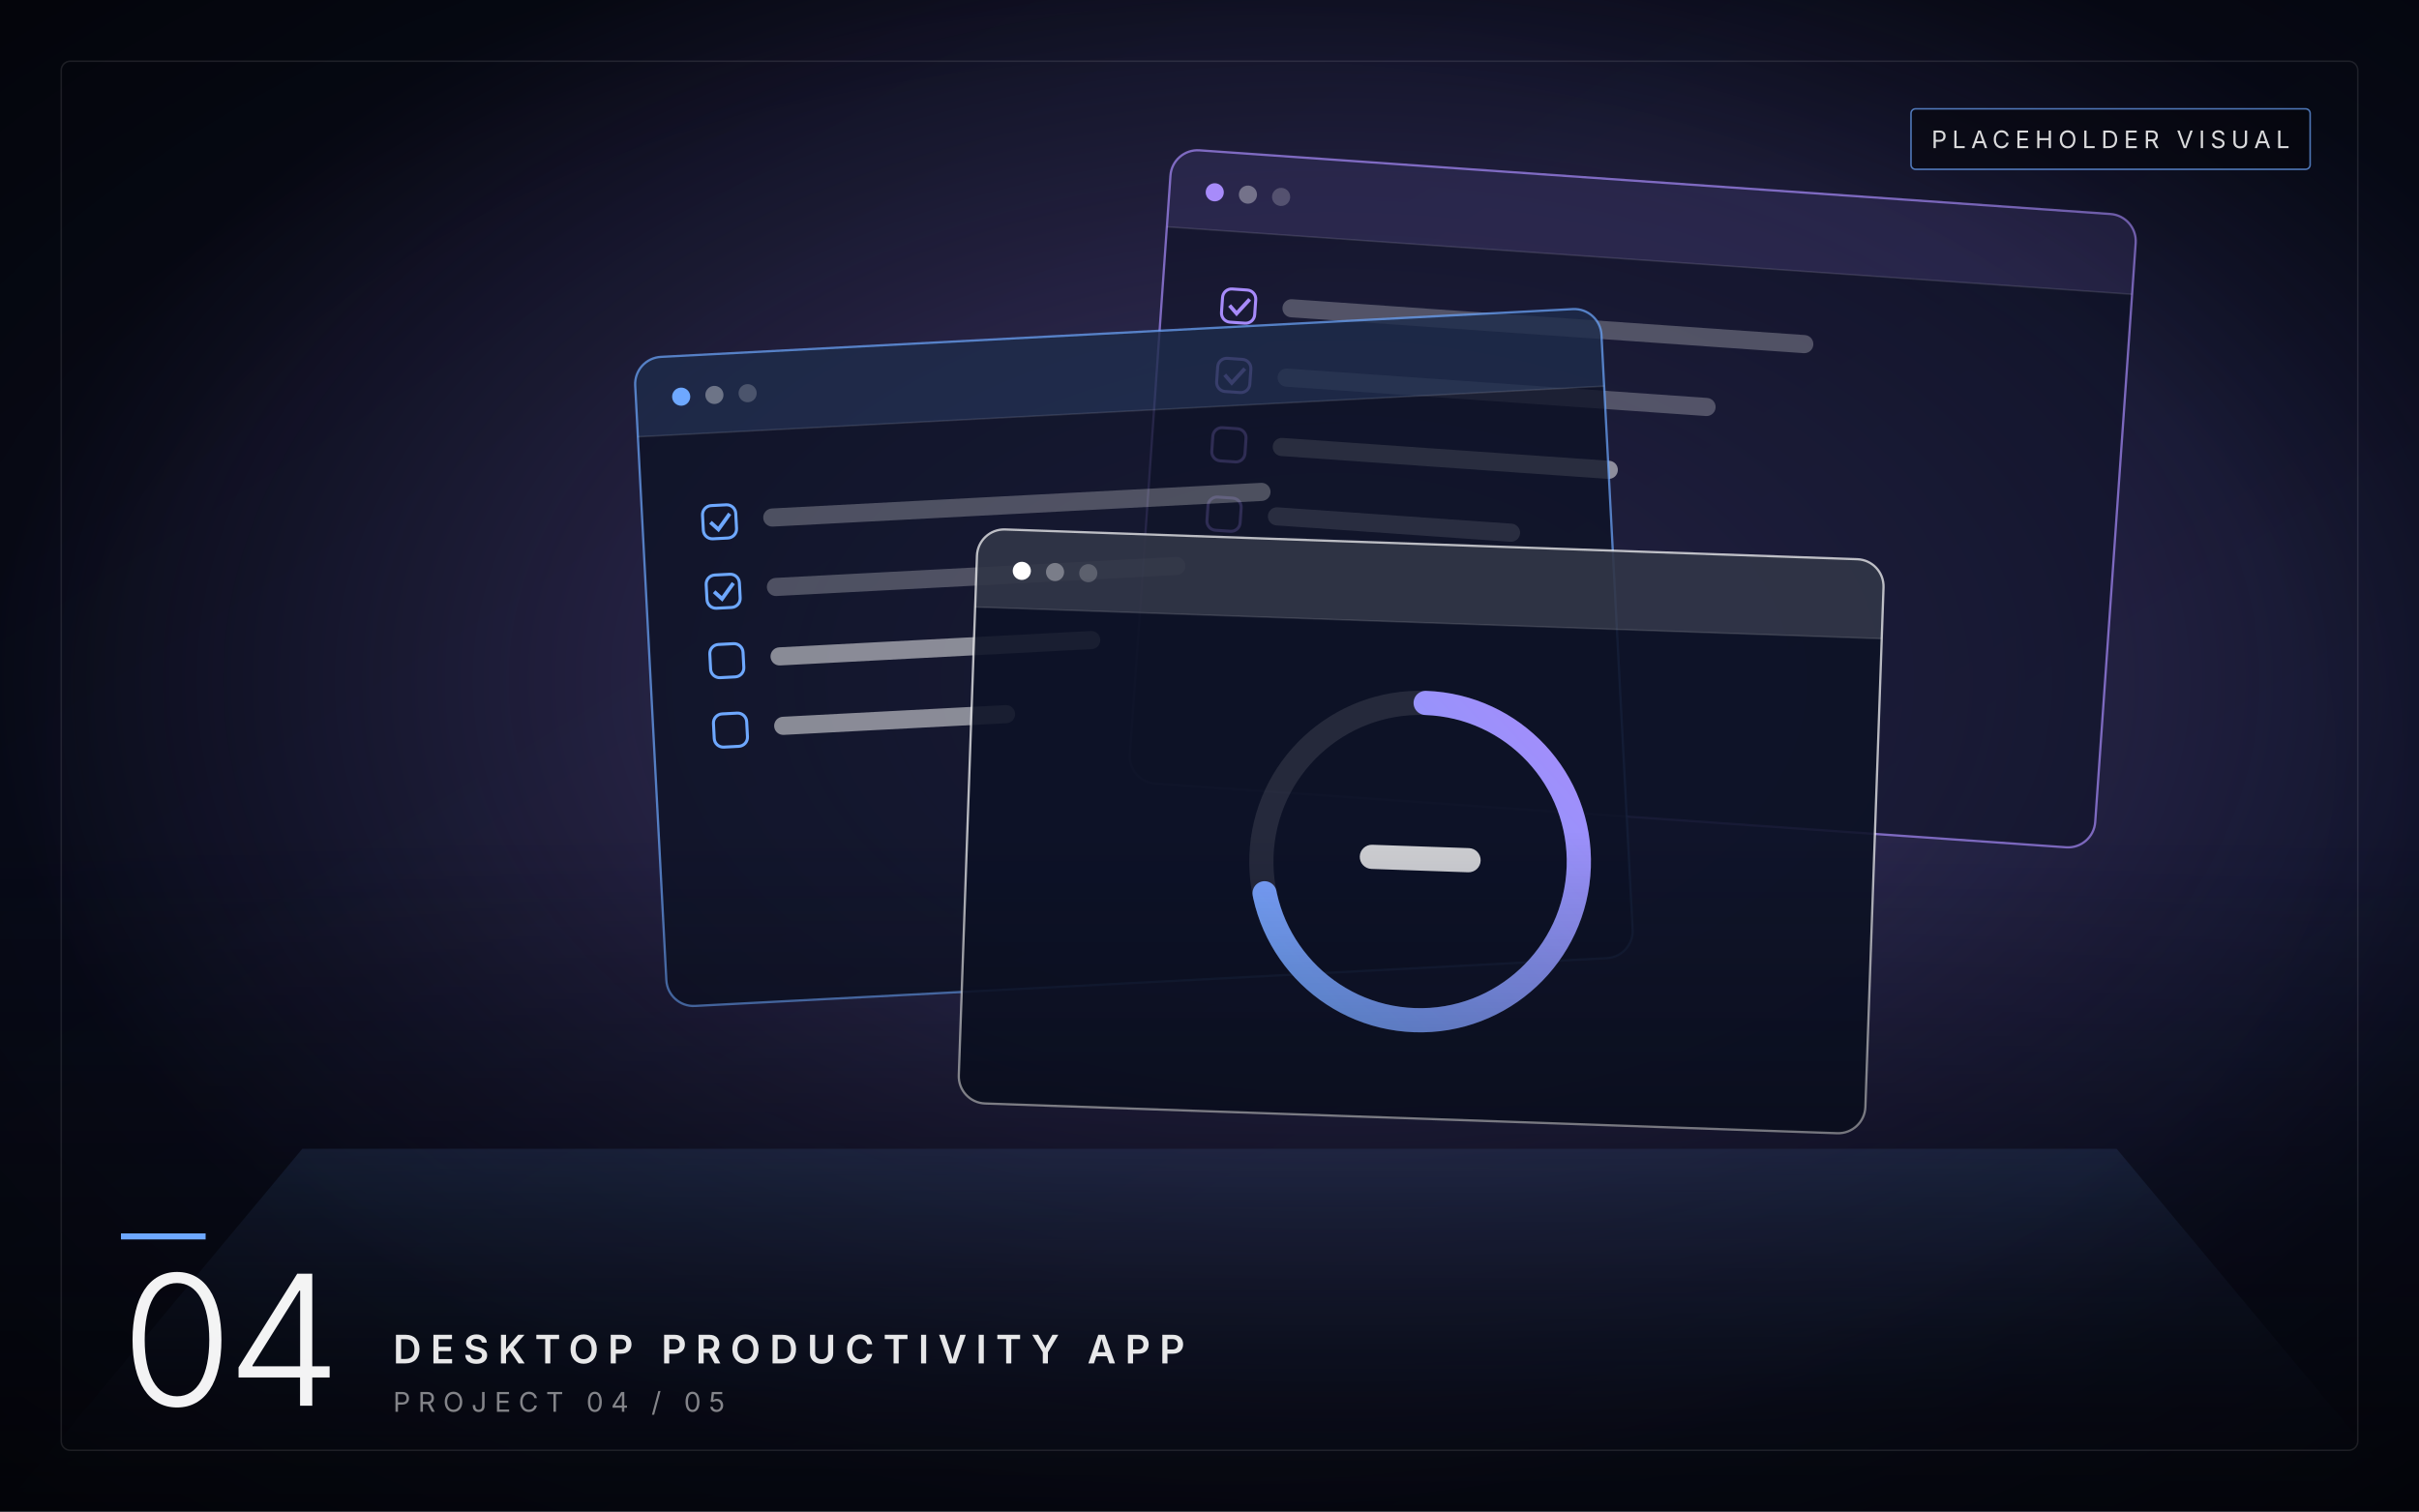
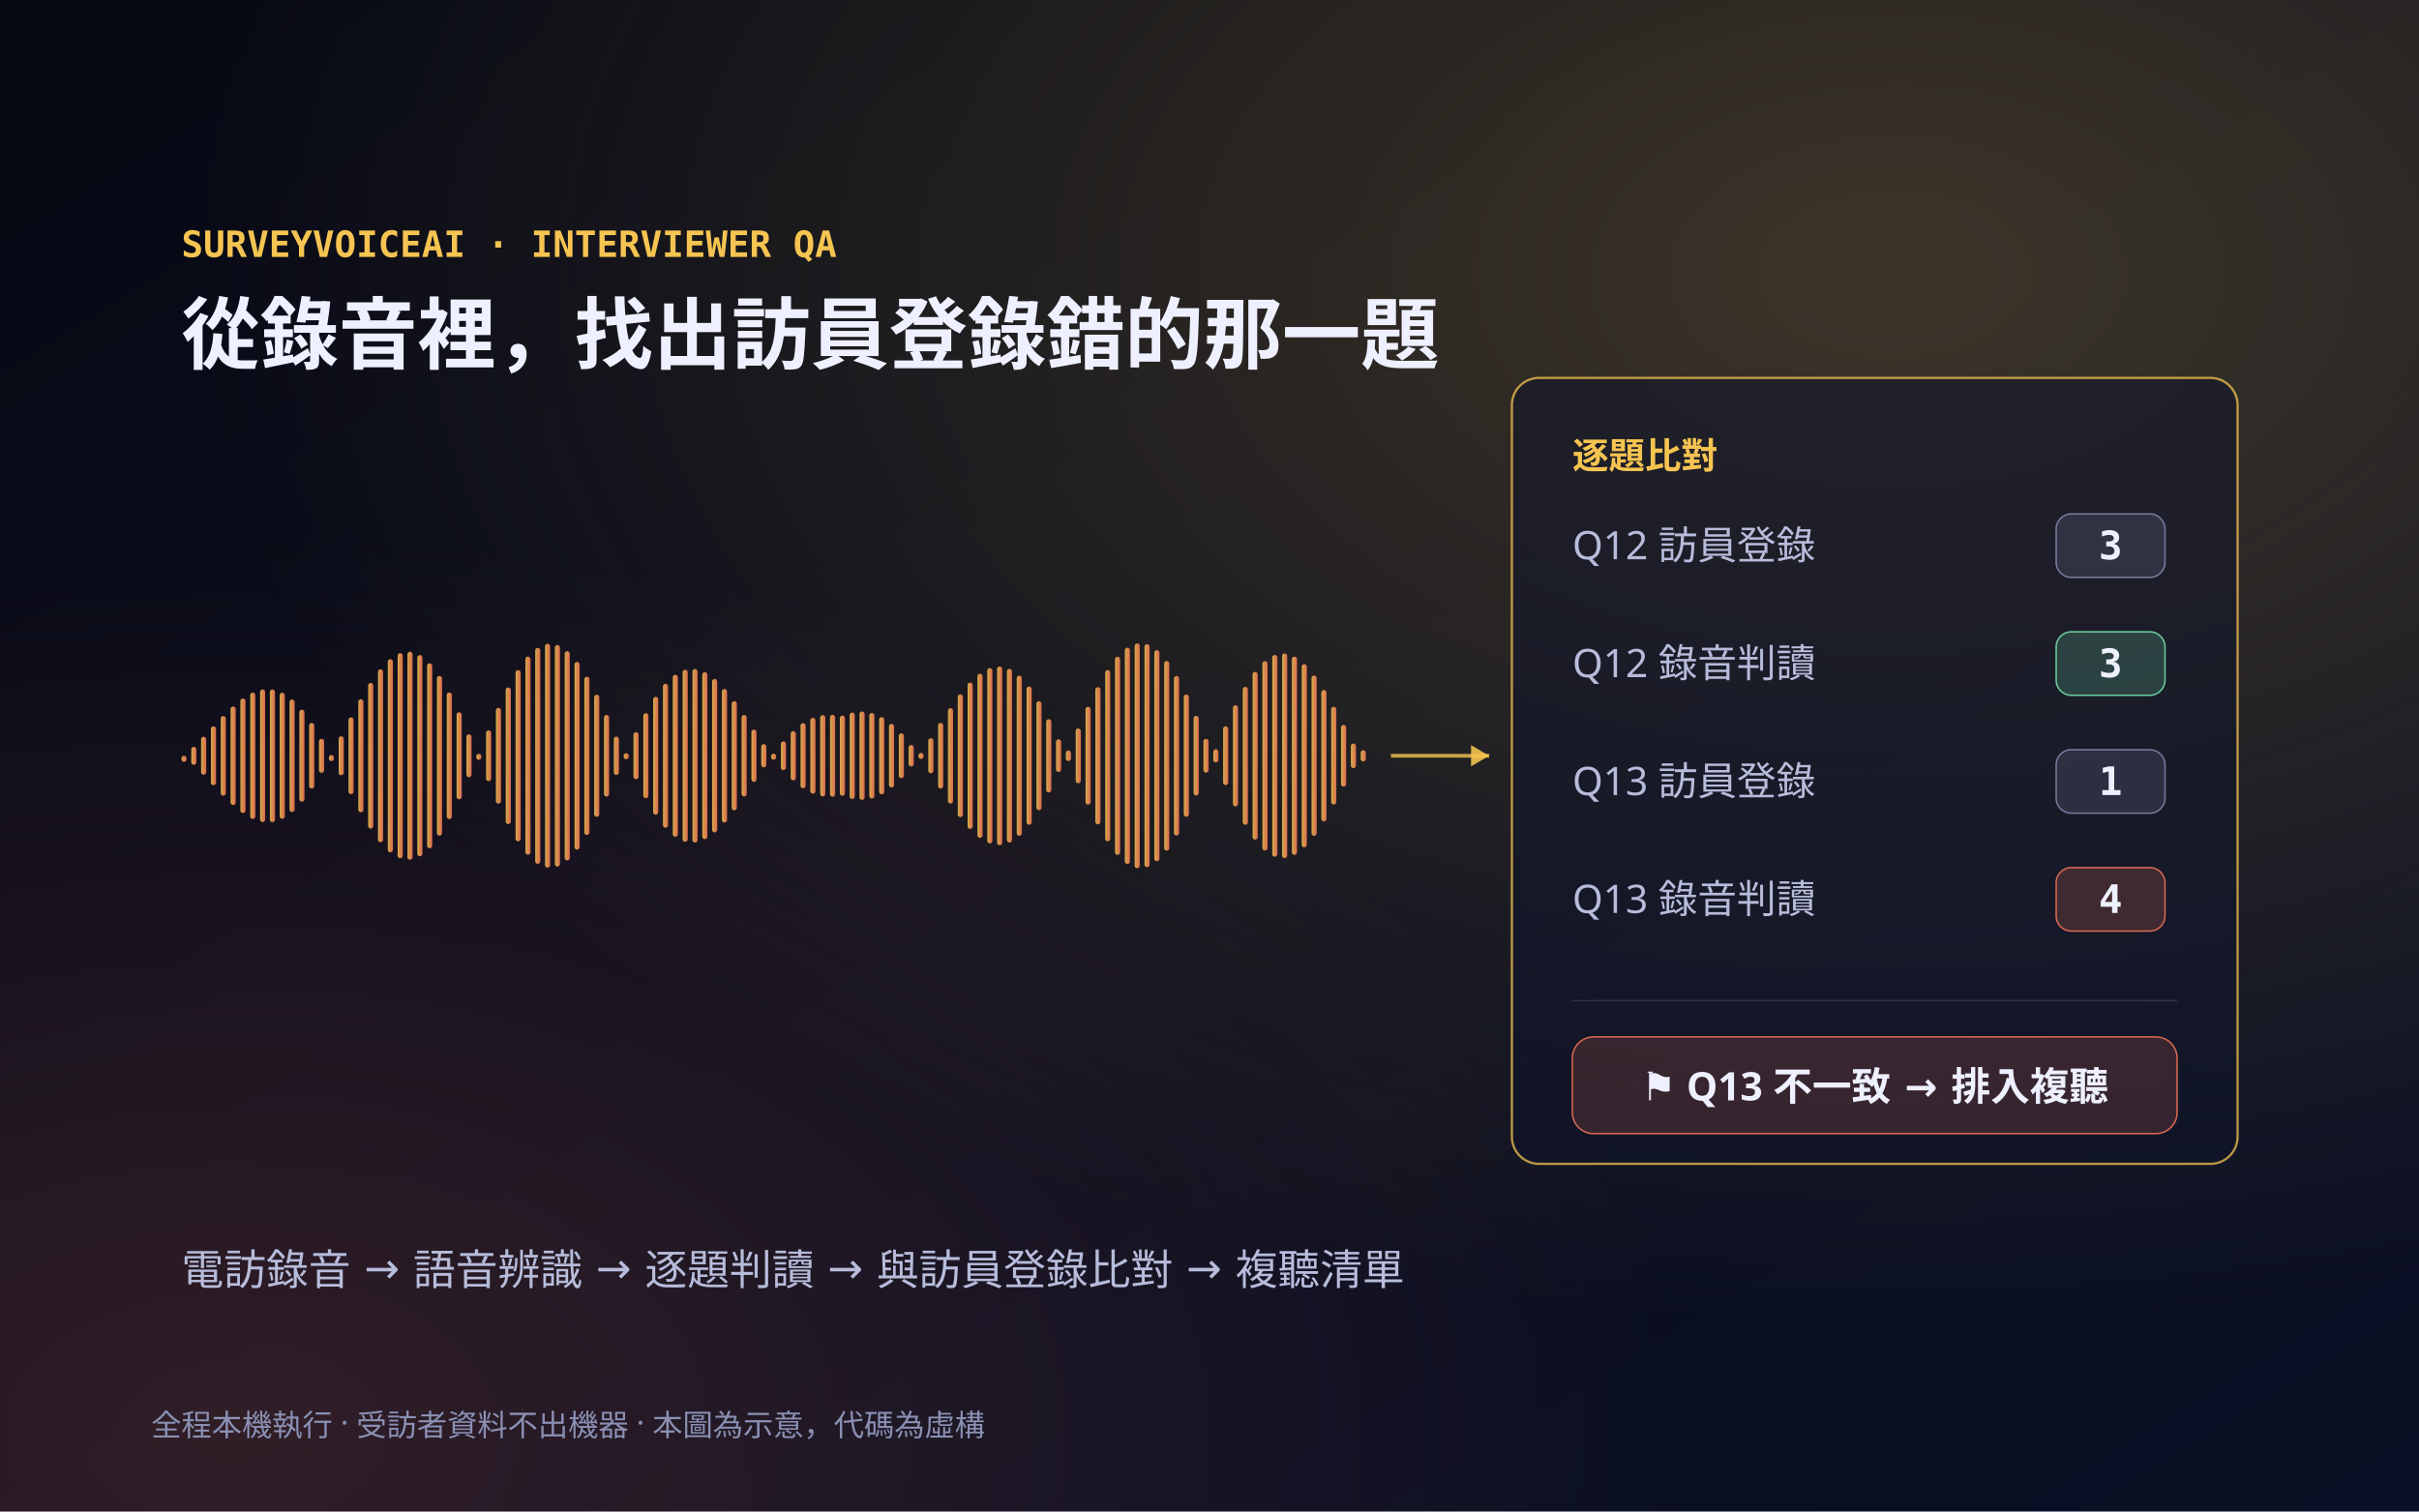
- <svg xmlns="http://www.w3.org/2000/svg" viewBox="0 0 1600 1000" width="1600" height="1000" role="img" aria-label="Project 04 cover placeholder - DESKTOP PRODUCTIVITY APP">
+ <svg xmlns="http://www.w3.org/2000/svg" viewBox="0 0 1600 1000" width="1600" height="1000" role="img" aria-label="SurveyVoiceAI 封面：錄音波形與問卷逐題比對示意">
  <defs>
-     <linearGradient id="c4bg" x1="0" y1="0" x2="1" y2="1">
+     <linearGradient id="cvbg" x1="0" y1="0" x2="1" y2="1">
      <stop offset="0" stop-color="#070914" />
      <stop offset="1" stop-color="#0b1026" />
    </linearGradient>
-     <linearGradient id="c4fade" x1="0" y1="0" x2="0" y2="1">
-       <stop offset="0.55" stop-color="#05060d" stop-opacity="0" />
-       <stop offset="1" stop-color="#05060d" stop-opacity="0.85" />
-     </linearGradient>
-     <radialGradient id="c4vig" cx="0.5" cy="0.5" r="0.75">
-       <stop offset="0.6" stop-color="#000" stop-opacity="0" />
-       <stop offset="1" stop-color="#000" stop-opacity="0.55" />
+     <radialGradient id="cvglow" cx="0.78" cy="0.18" r="0.7">
+       <stop offset="0" stop-color="#F5C451" stop-opacity="0.22" />
+       <stop offset="1" stop-color="#F5C451" stop-opacity="0" />
    </radialGradient>
-     <radialGradient id="c4glow" cx="0.55" cy="0.45" r="0.55">
-       <stop offset="0" stop-color="#A78BFA" stop-opacity="0.35" />
-       <stop offset="1" stop-color="#A78BFA" stop-opacity="0" />
+     <radialGradient id="cvglow2" cx="0.1" cy="0.95" r="0.6">
+       <stop offset="0" stop-color="#FF7A59" stop-opacity="0.16" />
+       <stop offset="1" stop-color="#FF7A59" stop-opacity="0" />
    </radialGradient>
-     <linearGradient id="c4ring" x1="0" y1="0" x2="1" y2="1">
-       <stop offset="0" stop-color="#6EA8FF" />
-       <stop offset="1" stop-color="#A78BFA" />
-     </linearGradient>
-     <linearGradient id="c4floor" x1="0" y1="0" x2="0" y2="1">
-       <stop offset="0" stop-color="#6EA8FF" stop-opacity="0.18" />
-       <stop offset="1" stop-color="#6EA8FF" stop-opacity="0" />
+     <linearGradient id="cvacc" x1="0" y1="0" x2="1" y2="0">
+       <stop offset="0" stop-color="#F5C451" />
+       <stop offset="1" stop-color="#FF7A59" />
    </linearGradient>
  </defs>
-   <rect width="1600" height="1000" fill="url(#c4bg)" />
-   <rect width="1600" height="1000" fill="url(#c4glow)" />
-   <path d="M200 760 L1400 760 L1600 1000 L0 1000Z" fill="url(#c4floor)" />
-   <g transform="rotate(4 1080 330)">
-     <rect x="760" y="120" width="640" height="420" rx="18" fill="#0d1226" fill-opacity="0.55" stroke="#A78BFA" stroke-opacity="0.7" stroke-width="1.5" />
-     <path d="M760 172 H1400" stroke="#fff" stroke-opacity="0.12" />
-     <path d="M760 138a18 18 0 0 1 18 -18H1382a18 18 0 0 1 18 18V172H760z" fill="#A78BFA" fill-opacity="0.14" />
-     <circle cx="790" cy="147" r="6" fill="#A78BFA" />
-     <circle cx="812" cy="147" r="6" fill="#fff" fill-opacity="0.35" />
-     <circle cx="834" cy="147" r="6" fill="#fff" fill-opacity="0.2" />
-     <rect x="800" y="210" width="22" height="22" rx="6" fill="none" stroke="#A78BFA" stroke-width="2" />
-     <path d="M805 221 l5 5 l8 -10" stroke="#A78BFA" stroke-width="2.5" fill="none" />
-     <rect x="840" y="214" width="352" height="12" rx="6" fill="#fff" fill-opacity="0.25" />
-     <rect x="800" y="256" width="22" height="22" rx="6" fill="none" stroke="#A78BFA" stroke-width="2" />
-     <path d="M805 267 l5 5 l8 -10" stroke="#A78BFA" stroke-width="2.5" fill="none" />
-     <rect x="840" y="260" width="290.4" height="12" rx="6" fill="#fff" fill-opacity="0.25" />
-     <rect x="800" y="302" width="22" height="22" rx="6" fill="none" stroke="#A78BFA" stroke-width="2" />
-     <rect x="840" y="306" width="228.8" height="12" rx="6" fill="#fff" fill-opacity="0.5" />
-     <rect x="800" y="348" width="22" height="22" rx="6" fill="none" stroke="#A78BFA" stroke-width="2" />
-     <rect x="840" y="352" width="167.2" height="12" rx="6" fill="#fff" fill-opacity="0.5" />
+   <rect width="1600" height="1000" fill="url(#cvbg)" />
+   <rect width="1600" height="1000" fill="url(#cvglow)" />
+   <rect width="1600" height="1000" fill="url(#cvglow2)" />
+   <g font-family="'Noto Sans TC','PingFang TC','Microsoft JhengHei',system-ui,sans-serif">
+     <rect x="120.0" y="500.0" width="3.4" height="4.0" rx="1.7" fill="url(#cvacc)" fill-opacity="0.85" />
+     <rect x="126.5" y="494.1" width="3.4" height="11.9" rx="1.7" fill="url(#cvacc)" fill-opacity="0.85" />
+     <rect x="133.0" y="487.4" width="3.4" height="25.1" rx="1.7" fill="url(#cvacc)" fill-opacity="0.85" />
+     <rect x="139.5" y="480.5" width="3.4" height="39.0" rx="1.7" fill="url(#cvacc)" fill-opacity="0.85" />
+     <rect x="146.0" y="473.7" width="3.4" height="52.7" rx="1.7" fill="url(#cvacc)" fill-opacity="0.85" />
+     <rect x="152.5" y="467.4" width="3.4" height="65.2" rx="1.7" fill="url(#cvacc)" fill-opacity="0.85" />
+     <rect x="159.0" y="462.1" width="3.4" height="75.8" rx="1.7" fill="url(#cvacc)" fill-opacity="0.85" />
+     <rect x="165.5" y="458.2" width="3.4" height="83.6" rx="1.7" fill="url(#cvacc)" fill-opacity="0.85" />
+     <rect x="172.0" y="456.1" width="3.4" height="87.8" rx="1.7" fill="url(#cvacc)" fill-opacity="0.85" />
+     <rect x="178.5" y="456.1" width="3.4" height="87.8" rx="1.7" fill="url(#cvacc)" fill-opacity="0.85" />
+     <rect x="185.0" y="458.3" width="3.4" height="83.4" rx="1.7" fill="url(#cvacc)" fill-opacity="0.85" />
+     <rect x="191.5" y="462.8" width="3.4" height="74.4" rx="1.7" fill="url(#cvacc)" fill-opacity="0.85" />
+     <rect x="198.0" y="469.5" width="3.4" height="60.9" rx="1.7" fill="url(#cvacc)" fill-opacity="0.85" />
+     <rect x="204.5" y="478.3" width="3.4" height="43.4" rx="1.7" fill="url(#cvacc)" fill-opacity="0.85" />
+     <rect x="211.0" y="488.8" width="3.4" height="22.5" rx="1.7" fill="url(#cvacc)" fill-opacity="0.85" />
+     <rect x="217.5" y="499.5" width="3.4" height="4.0" rx="1.7" fill="url(#cvacc)" fill-opacity="0.85" />
+     <rect x="224.0" y="487.1" width="3.4" height="25.8" rx="1.7" fill="url(#cvacc)" fill-opacity="0.85" />
+     <rect x="230.5" y="474.6" width="3.4" height="50.8" rx="1.7" fill="url(#cvacc)" fill-opacity="0.85" />
+     <rect x="237.0" y="462.6" width="3.4" height="74.8" rx="1.7" fill="url(#cvacc)" fill-opacity="0.85" />
+     <rect x="243.5" y="451.8" width="3.4" height="96.4" rx="1.7" fill="url(#cvacc)" fill-opacity="0.85" />
+     <rect x="250.0" y="442.8" width="3.4" height="114.4" rx="1.7" fill="url(#cvacc)" fill-opacity="0.85" />
+     <rect x="256.5" y="436.1" width="3.4" height="127.8" rx="1.7" fill="url(#cvacc)" fill-opacity="0.85" />
+     <rect x="263.0" y="432.1" width="3.4" height="135.7" rx="1.7" fill="url(#cvacc)" fill-opacity="0.85" />
+     <rect x="269.5" y="431.2" width="3.4" height="137.6" rx="1.7" fill="url(#cvacc)" fill-opacity="0.85" />
+     <rect x="276.0" y="433.4" width="3.4" height="133.1" rx="1.7" fill="url(#cvacc)" fill-opacity="0.85" />
+     <rect x="282.5" y="438.8" width="3.4" height="122.4" rx="1.7" fill="url(#cvacc)" fill-opacity="0.85" />
+     <rect x="289.0" y="447.2" width="3.4" height="105.7" rx="1.7" fill="url(#cvacc)" fill-opacity="0.85" />
+     <rect x="295.5" y="458.1" width="3.4" height="83.8" rx="1.7" fill="url(#cvacc)" fill-opacity="0.85" />
+     <rect x="302.0" y="471.2" width="3.4" height="57.6" rx="1.7" fill="url(#cvacc)" fill-opacity="0.85" />
+     <rect x="308.5" y="485.8" width="3.4" height="28.4" rx="1.7" fill="url(#cvacc)" fill-opacity="0.85" />
+     <rect x="315.0" y="498.7" width="3.4" height="4.0" rx="1.7" fill="url(#cvacc)" fill-opacity="0.85" />
+     <rect x="321.5" y="483.2" width="3.4" height="33.6" rx="1.7" fill="url(#cvacc)" fill-opacity="0.85" />
+     <rect x="328.0" y="468.3" width="3.4" height="63.4" rx="1.7" fill="url(#cvacc)" fill-opacity="0.85" />
+     <rect x="334.5" y="454.8" width="3.4" height="90.4" rx="1.7" fill="url(#cvacc)" fill-opacity="0.85" />
+     <rect x="341.0" y="443.3" width="3.4" height="113.3" rx="1.7" fill="url(#cvacc)" fill-opacity="0.85" />
+     <rect x="347.5" y="434.4" width="3.4" height="131.1" rx="1.7" fill="url(#cvacc)" fill-opacity="0.85" />
+     <rect x="354.0" y="428.6" width="3.4" height="142.9" rx="1.7" fill="url(#cvacc)" fill-opacity="0.85" />
+     <rect x="360.5" y="425.9" width="3.4" height="148.1" rx="1.7" fill="url(#cvacc)" fill-opacity="0.85" />
+     <rect x="367.0" y="426.7" width="3.4" height="146.6" rx="1.7" fill="url(#cvacc)" fill-opacity="0.85" />
+     <rect x="373.5" y="430.8" width="3.4" height="138.5" rx="1.7" fill="url(#cvacc)" fill-opacity="0.85" />
+     <rect x="380.0" y="437.9" width="3.4" height="124.2" rx="1.7" fill="url(#cvacc)" fill-opacity="0.85" />
+     <rect x="386.5" y="447.7" width="3.4" height="104.7" rx="1.7" fill="url(#cvacc)" fill-opacity="0.85" />
+     <rect x="393.0" y="459.6" width="3.4" height="80.8" rx="1.7" fill="url(#cvacc)" fill-opacity="0.85" />
+     <rect x="399.5" y="473.0" width="3.4" height="54.0" rx="1.7" fill="url(#cvacc)" fill-opacity="0.85" />
+     <rect x="406.0" y="487.3" width="3.4" height="25.4" rx="1.7" fill="url(#cvacc)" fill-opacity="0.85" />
+     <rect x="412.5" y="498.3" width="3.4" height="4.0" rx="1.7" fill="url(#cvacc)" fill-opacity="0.85" />
+     <rect x="419.0" y="484.4" width="3.4" height="31.1" rx="1.7" fill="url(#cvacc)" fill-opacity="0.85" />
+     <rect x="425.5" y="471.8" width="3.4" height="56.3" rx="1.7" fill="url(#cvacc)" fill-opacity="0.85" />
+     <rect x="432.0" y="461.0" width="3.4" height="78.0" rx="1.7" fill="url(#cvacc)" fill-opacity="0.85" />
+     <rect x="438.5" y="452.4" width="3.4" height="95.2" rx="1.7" fill="url(#cvacc)" fill-opacity="0.85" />
+     <rect x="445.0" y="446.4" width="3.4" height="107.2" rx="1.7" fill="url(#cvacc)" fill-opacity="0.85" />
+     <rect x="451.5" y="443.1" width="3.4" height="113.8" rx="1.7" fill="url(#cvacc)" fill-opacity="0.85" />
+     <rect x="458.0" y="442.6" width="3.4" height="114.8" rx="1.7" fill="url(#cvacc)" fill-opacity="0.85" />
+     <rect x="464.5" y="444.7" width="3.4" height="110.5" rx="1.7" fill="url(#cvacc)" fill-opacity="0.85" />
+     <rect x="471.0" y="449.2" width="3.4" height="101.5" rx="1.7" fill="url(#cvacc)" fill-opacity="0.85" />
+     <rect x="477.5" y="455.8" width="3.4" height="88.4" rx="1.7" fill="url(#cvacc)" fill-opacity="0.85" />
+     <rect x="484.0" y="463.9" width="3.4" height="72.2" rx="1.7" fill="url(#cvacc)" fill-opacity="0.85" />
+     <rect x="490.5" y="473.0" width="3.4" height="53.9" rx="1.7" fill="url(#cvacc)" fill-opacity="0.85" />
+     <rect x="497.0" y="482.7" width="3.4" height="34.6" rx="1.7" fill="url(#cvacc)" fill-opacity="0.85" />
+     <rect x="503.5" y="492.3" width="3.4" height="15.4" rx="1.7" fill="url(#cvacc)" fill-opacity="0.85" />
+     <rect x="510.0" y="498.6" width="3.4" height="4.0" rx="1.7" fill="url(#cvacc)" fill-opacity="0.85" />
+     <rect x="516.5" y="490.5" width="3.4" height="19.0" rx="1.7" fill="url(#cvacc)" fill-opacity="0.85" />
+     <rect x="523.0" y="483.7" width="3.4" height="32.6" rx="1.7" fill="url(#cvacc)" fill-opacity="0.85" />
+     <rect x="529.5" y="478.4" width="3.4" height="43.1" rx="1.7" fill="url(#cvacc)" fill-opacity="0.85" />
+     <rect x="536.0" y="474.9" width="3.4" height="50.2" rx="1.7" fill="url(#cvacc)" fill-opacity="0.85" />
+     <rect x="542.5" y="473.1" width="3.4" height="53.8" rx="1.7" fill="url(#cvacc)" fill-opacity="0.85" />
+     <rect x="549.0" y="472.9" width="3.4" height="54.2" rx="1.7" fill="url(#cvacc)" fill-opacity="0.85" />
+     <rect x="555.5" y="473.4" width="3.4" height="53.1" rx="1.7" fill="url(#cvacc)" fill-opacity="0.85" />
+     <rect x="562.0" y="471.4" width="3.4" height="57.2" rx="1.7" fill="url(#cvacc)" fill-opacity="0.85" />
+     <rect x="568.5" y="470.7" width="3.4" height="58.5" rx="1.7" fill="url(#cvacc)" fill-opacity="0.85" />
+     <rect x="575.0" y="471.7" width="3.4" height="56.6" rx="1.7" fill="url(#cvacc)" fill-opacity="0.85" />
+     <rect x="581.5" y="474.4" width="3.4" height="51.1" rx="1.7" fill="url(#cvacc)" fill-opacity="0.85" />
+     <rect x="588.0" y="478.9" width="3.4" height="42.1" rx="1.7" fill="url(#cvacc)" fill-opacity="0.85" />
+     <rect x="594.5" y="485.2" width="3.4" height="29.6" rx="1.7" fill="url(#cvacc)" fill-opacity="0.85" />
+     <rect x="601.0" y="492.9" width="3.4" height="14.2" rx="1.7" fill="url(#cvacc)" fill-opacity="0.85" />
+     <rect x="607.5" y="498.1" width="3.4" height="4.0" rx="1.7" fill="url(#cvacc)" fill-opacity="0.85" />
+     <rect x="614.0" y="488.4" width="3.4" height="23.2" rx="1.7" fill="url(#cvacc)" fill-opacity="0.85" />
+     <rect x="620.5" y="478.3" width="3.4" height="43.4" rx="1.7" fill="url(#cvacc)" fill-opacity="0.85" />
+     <rect x="627.0" y="468.5" width="3.4" height="63.1" rx="1.7" fill="url(#cvacc)" fill-opacity="0.85" />
+     <rect x="633.5" y="459.4" width="3.4" height="81.2" rx="1.7" fill="url(#cvacc)" fill-opacity="0.85" />
+     <rect x="640.0" y="451.6" width="3.4" height="96.8" rx="1.7" fill="url(#cvacc)" fill-opacity="0.85" />
+     <rect x="646.5" y="445.7" width="3.4" height="108.6" rx="1.7" fill="url(#cvacc)" fill-opacity="0.85" />
+     <rect x="653.0" y="442.0" width="3.4" height="116.0" rx="1.7" fill="url(#cvacc)" fill-opacity="0.85" />
+     <rect x="659.5" y="440.9" width="3.4" height="118.3" rx="1.7" fill="url(#cvacc)" fill-opacity="0.85" />
+     <rect x="666.0" y="442.5" width="3.4" height="114.9" rx="1.7" fill="url(#cvacc)" fill-opacity="0.85" />
+     <rect x="672.5" y="447.0" width="3.4" height="106.0" rx="1.7" fill="url(#cvacc)" fill-opacity="0.85" />
+     <rect x="679.0" y="454.2" width="3.4" height="91.5" rx="1.7" fill="url(#cvacc)" fill-opacity="0.85" />
+     <rect x="685.5" y="463.9" width="3.4" height="72.1" rx="1.7" fill="url(#cvacc)" fill-opacity="0.85" />
+     <rect x="692.0" y="475.8" width="3.4" height="48.5" rx="1.7" fill="url(#cvacc)" fill-opacity="0.85" />
+     <rect x="698.5" y="489.1" width="3.4" height="21.7" rx="1.7" fill="url(#cvacc)" fill-opacity="0.85" />
+     <rect x="705.0" y="496.5" width="3.4" height="7.0" rx="1.7" fill="url(#cvacc)" fill-opacity="0.85" />
+     <rect x="711.5" y="481.9" width="3.4" height="36.3" rx="1.7" fill="url(#cvacc)" fill-opacity="0.85" />
+     <rect x="718.0" y="467.6" width="3.4" height="64.7" rx="1.7" fill="url(#cvacc)" fill-opacity="0.85" />
+     <rect x="724.5" y="454.6" width="3.4" height="90.8" rx="1.7" fill="url(#cvacc)" fill-opacity="0.85" />
+     <rect x="731.0" y="443.3" width="3.4" height="113.3" rx="1.7" fill="url(#cvacc)" fill-opacity="0.85" />
+     <rect x="737.5" y="434.5" width="3.4" height="131.1" rx="1.7" fill="url(#cvacc)" fill-opacity="0.85" />
+     <rect x="744.0" y="428.5" width="3.4" height="143.1" rx="1.7" fill="url(#cvacc)" fill-opacity="0.85" />
+     <rect x="750.5" y="425.7" width="3.4" height="148.7" rx="1.7" fill="url(#cvacc)" fill-opacity="0.85" />
+     <rect x="757.0" y="426.2" width="3.4" height="147.5" rx="1.7" fill="url(#cvacc)" fill-opacity="0.85" />
+     <rect x="763.5" y="430.1" width="3.4" height="139.7" rx="1.7" fill="url(#cvacc)" fill-opacity="0.85" />
+     <rect x="770.0" y="437.3" width="3.4" height="125.5" rx="1.7" fill="url(#cvacc)" fill-opacity="0.85" />
+     <rect x="776.5" y="447.2" width="3.4" height="105.6" rx="1.7" fill="url(#cvacc)" fill-opacity="0.85" />
+     <rect x="783.0" y="459.5" width="3.4" height="80.9" rx="1.7" fill="url(#cvacc)" fill-opacity="0.85" />
+     <rect x="789.5" y="473.6" width="3.4" height="52.7" rx="1.7" fill="url(#cvacc)" fill-opacity="0.85" />
+     <rect x="796.0" y="488.8" width="3.4" height="22.4" rx="1.7" fill="url(#cvacc)" fill-opacity="0.85" />
+     <rect x="802.5" y="495.7" width="3.4" height="8.7" rx="1.7" fill="url(#cvacc)" fill-opacity="0.85" />
+     <rect x="809.0" y="480.5" width="3.4" height="38.9" rx="1.7" fill="url(#cvacc)" fill-opacity="0.85" />
+     <rect x="815.5" y="466.6" width="3.4" height="66.9" rx="1.7" fill="url(#cvacc)" fill-opacity="0.85" />
+     <rect x="822.0" y="454.4" width="3.4" height="91.3" rx="1.7" fill="url(#cvacc)" fill-opacity="0.85" />
+     <rect x="828.5" y="444.5" width="3.4" height="111.0" rx="1.7" fill="url(#cvacc)" fill-opacity="0.85" />
+     <rect x="835.0" y="437.4" width="3.4" height="125.3" rx="1.7" fill="url(#cvacc)" fill-opacity="0.85" />
+     <rect x="841.5" y="433.3" width="3.4" height="133.5" rx="1.7" fill="url(#cvacc)" fill-opacity="0.85" />
+     <rect x="848.0" y="432.3" width="3.4" height="135.4" rx="1.7" fill="url(#cvacc)" fill-opacity="0.85" />
+     <rect x="854.5" y="434.4" width="3.4" height="131.2" rx="1.7" fill="url(#cvacc)" fill-opacity="0.85" />
+     <rect x="861.0" y="439.4" width="3.4" height="121.2" rx="1.7" fill="url(#cvacc)" fill-opacity="0.85" />
+     <rect x="867.5" y="446.9" width="3.4" height="106.1" rx="1.7" fill="url(#cvacc)" fill-opacity="0.85" />
+     <rect x="874.0" y="456.5" width="3.4" height="86.9" rx="1.7" fill="url(#cvacc)" fill-opacity="0.85" />
+     <rect x="880.5" y="467.6" width="3.4" height="64.7" rx="1.7" fill="url(#cvacc)" fill-opacity="0.85" />
+     <rect x="887.0" y="479.6" width="3.4" height="40.8" rx="1.7" fill="url(#cvacc)" fill-opacity="0.85" />
+     <rect x="893.5" y="491.9" width="3.4" height="16.3" rx="1.7" fill="url(#cvacc)" fill-opacity="0.85" />
+     <rect x="900.0" y="496.3" width="3.4" height="7.5" rx="1.7" fill="url(#cvacc)" fill-opacity="0.85" />
+     <rect x="1000" y="250" width="480" height="520" rx="18" fill="#10142b" fill-opacity="0.55" stroke="#F5C451" stroke-opacity="0.75" stroke-width="1.5" />
+     <text x="1040" y="310" font-size="24" fill="#F5C451" font-weight="600" text-anchor="start" fill-opacity="1">逐題比對</text>
+     <text x="1040" y="370" font-size="26" fill="#b7bcdb" font-weight="400" text-anchor="start" fill-opacity="1">Q12 訪員登錄</text>
+     <rect x="1360" y="340" width="72" height="42" rx="10" fill="#8a90b4" fill-opacity="0.18" stroke="#8a90b4" stroke-opacity="0.8" />
+     <text x="1396" y="370" font-size="26" fill="#eef0ff" font-weight="700" text-anchor="middle" fill-opacity="1" font-family="ui-monospace,SFMono-Regular,Menlo,monospace">3</text>
+     <text x="1040" y="448" font-size="26" fill="#b7bcdb" font-weight="400" text-anchor="start" fill-opacity="1">Q12 錄音判讀</text>
+     <rect x="1360" y="418" width="72" height="42" rx="10" fill="#7CF0B4" fill-opacity="0.18" stroke="#7CF0B4" stroke-opacity="0.8" />
+     <text x="1396" y="448" font-size="26" fill="#eef0ff" font-weight="700" text-anchor="middle" fill-opacity="1" font-family="ui-monospace,SFMono-Regular,Menlo,monospace">3</text>
+     <text x="1040" y="526" font-size="26" fill="#b7bcdb" font-weight="400" text-anchor="start" fill-opacity="1">Q13 訪員登錄</text>
+     <rect x="1360" y="496" width="72" height="42" rx="10" fill="#8a90b4" fill-opacity="0.18" stroke="#8a90b4" stroke-opacity="0.8" />
+     <text x="1396" y="526" font-size="26" fill="#eef0ff" font-weight="700" text-anchor="middle" fill-opacity="1" font-family="ui-monospace,SFMono-Regular,Menlo,monospace">1</text>
+     <text x="1040" y="604" font-size="26" fill="#b7bcdb" font-weight="400" text-anchor="start" fill-opacity="1">Q13 錄音判讀</text>
+     <rect x="1360" y="574" width="72" height="42" rx="10" fill="#FF7A59" fill-opacity="0.18" stroke="#FF7A59" stroke-opacity="0.8" />
+     <text x="1396" y="604" font-size="26" fill="#eef0ff" font-weight="700" text-anchor="middle" fill-opacity="1" font-family="ui-monospace,SFMono-Regular,Menlo,monospace">4</text>
+     <path d="M1040 662 H1440" stroke="#fff" stroke-opacity="0.12" />
+     <rect x="1040" y="686" width="400" height="64" rx="14" fill="#FF7A59" fill-opacity="0.16" stroke="#FF7A59" stroke-opacity="0.8" />
+     <text x="1240" y="728" font-size="26" fill="#eef0ff" font-weight="600" text-anchor="middle" fill-opacity="1">⚑ Q13 不一致 → 排入複聽</text>
+     <path d="M920 500 L985 500" stroke="#F5C451" stroke-width="2.5" stroke-opacity="0.8" />
+     <path d="M985 500 l-12 -7 v14z" fill="#F5C451" fill-opacity="0.9" />
+     <text x="120" y="170" font-size="24" fill="#F5C451" font-weight="600" text-anchor="start" fill-opacity="1" font-family="ui-monospace,SFMono-Regular,Menlo,monospace">SURVEYVOICEAI · INTERVIEWER QA</text>
+     <text x="120" y="240" font-size="52" fill="#eef0ff" font-weight="700" text-anchor="start" fill-opacity="1">從錄音裡，找出訪員登錄錯的那一題</text>
+     <text x="120" y="850" font-size="28" fill="#b7bcdb" font-weight="400" text-anchor="start" fill-opacity="1">電訪錄音 → 語音辨識 → 逐題判讀 → 與訪員登錄比對 → 複聽清單</text>
+     <text x="100" y="950" font-size="20" fill="#8a90b4" font-weight="400" text-anchor="start" fill-opacity="1">全程本機執行 · 受訪者資料不出機器 · 本圖為示意，代碼為虛構</text>
  </g>
-   <g transform="rotate(-3 750 435)">
-     <rect x="430" y="220" width="640" height="430" rx="18" fill="#0d1226" fill-opacity="0.78" stroke="#6EA8FF" stroke-opacity="0.7" stroke-width="1.5" />
-     <path d="M430 272 H1070" stroke="#fff" stroke-opacity="0.12" />
-     <path d="M430 238a18 18 0 0 1 18 -18H1052a18 18 0 0 1 18 18V272H430z" fill="#6EA8FF" fill-opacity="0.14" />
-     <circle cx="460" cy="247" r="6" fill="#6EA8FF" />
-     <circle cx="482" cy="247" r="6" fill="#fff" fill-opacity="0.35" />
-     <circle cx="504" cy="247" r="6" fill="#fff" fill-opacity="0.2" />
-     <rect x="470" y="320" width="22" height="22" rx="6" fill="none" stroke="#6EA8FF" stroke-width="2" />
-     <path d="M475 331 l5 5 l8 -10" stroke="#6EA8FF" stroke-width="2.5" fill="none" />
-     <rect x="510" y="324" width="336" height="12" rx="6" fill="#fff" fill-opacity="0.25" />
-     <rect x="470" y="366" width="22" height="22" rx="6" fill="none" stroke="#6EA8FF" stroke-width="2" />
-     <path d="M475 377 l5 5 l8 -10" stroke="#6EA8FF" stroke-width="2.5" fill="none" />
-     <rect x="510" y="370" width="277.2" height="12" rx="6" fill="#fff" fill-opacity="0.25" />
-     <rect x="470" y="412" width="22" height="22" rx="6" fill="none" stroke="#6EA8FF" stroke-width="2" />
-     <rect x="510" y="416" width="218.4" height="12" rx="6" fill="#fff" fill-opacity="0.5" />
-     <rect x="470" y="458" width="22" height="22" rx="6" fill="none" stroke="#6EA8FF" stroke-width="2" />
-     <rect x="510" y="462" width="159.6" height="12" rx="6" fill="#fff" fill-opacity="0.5" />
-   </g>
-   <g transform="rotate(2 940 550)">
-     <rect x="640" y="360" width="600" height="380" rx="18" fill="#0d1226" fill-opacity="0.9" stroke="#ffffff" stroke-opacity="0.7" stroke-width="1.5" />
-     <path d="M640 412 H1240" stroke="#fff" stroke-opacity="0.12" />
-     <path d="M640 378a18 18 0 0 1 18 -18H1222a18 18 0 0 1 18 18V412H640z" fill="#ffffff" fill-opacity="0.14" />
-     <circle cx="670" cy="387" r="6" fill="#ffffff" />
-     <circle cx="692" cy="387" r="6" fill="#fff" fill-opacity="0.35" />
-     <circle cx="714" cy="387" r="6" fill="#fff" fill-opacity="0.2" />
-     <circle cx="940" cy="570" r="105" fill="none" stroke="#fff" stroke-opacity="0.1" stroke-width="16" />
-     <circle cx="940" cy="570" r="105" fill="none" stroke="url(#c4ring)" stroke-width="16" stroke-linecap="round" stroke-dasharray="470 700" transform="rotate(-90 940 570)" />
-     <rect x="900" y="560" width="80" height="16" rx="8" fill="#fff" fill-opacity="0.8" />
-   </g>
-   <rect width="1600" height="1000" fill="url(#c4fade)" />
-   <rect width="1600" height="1000" fill="url(#c4vig)" />
-   <rect x="40.5" y="40.5" width="1519" height="919" rx="6" fill="none" stroke="#fff" stroke-opacity="0.10" />
-   <text x="80" y="930" font-family="Space Grotesk, Inter, Arial, sans-serif" font-size="120" fill="#fff" font-weight="300" letter-spacing="-4" fill-opacity="0.95">04</text>
-   <rect x="80" y="816" width="56" height="4" fill="#6EA8FF" />
-   <text x="260" y="902" font-family="Space Grotesk, Inter, Arial, sans-serif" font-size="26" fill="#fff" font-weight="600" letter-spacing="6" fill-opacity="0.9">DESKTOP PRODUCTIVITY APP</text>
-   <text x="260" y="934" font-family="Space Grotesk, Inter, Arial, sans-serif" font-size="18" fill="#fff" letter-spacing="5" fill-opacity="0.5">PROJECT 04 / 05</text>
-   <rect x="1264" y="72" width="264" height="40" rx="3" fill="#05060d" fill-opacity="0.6" stroke="#6EA8FF" stroke-opacity="0.7" />
-   <text x="1396" y="98" font-family="Space Grotesk, Inter, Arial, sans-serif" font-size="16" fill="#fff" text-anchor="middle" letter-spacing="3.5" fill-opacity="0.85">PLACEHOLDER VISUAL</text>
</svg>
